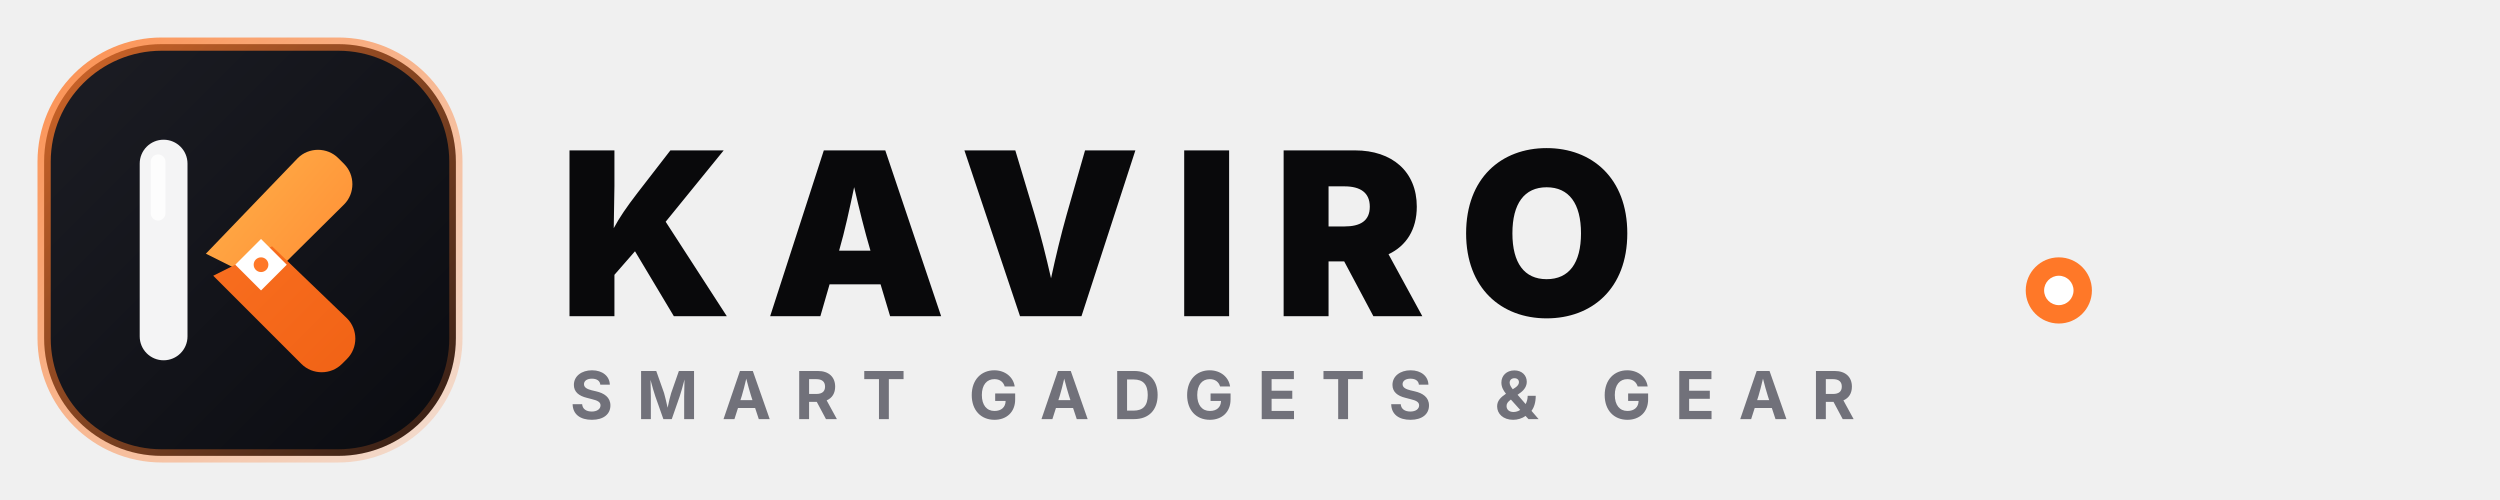
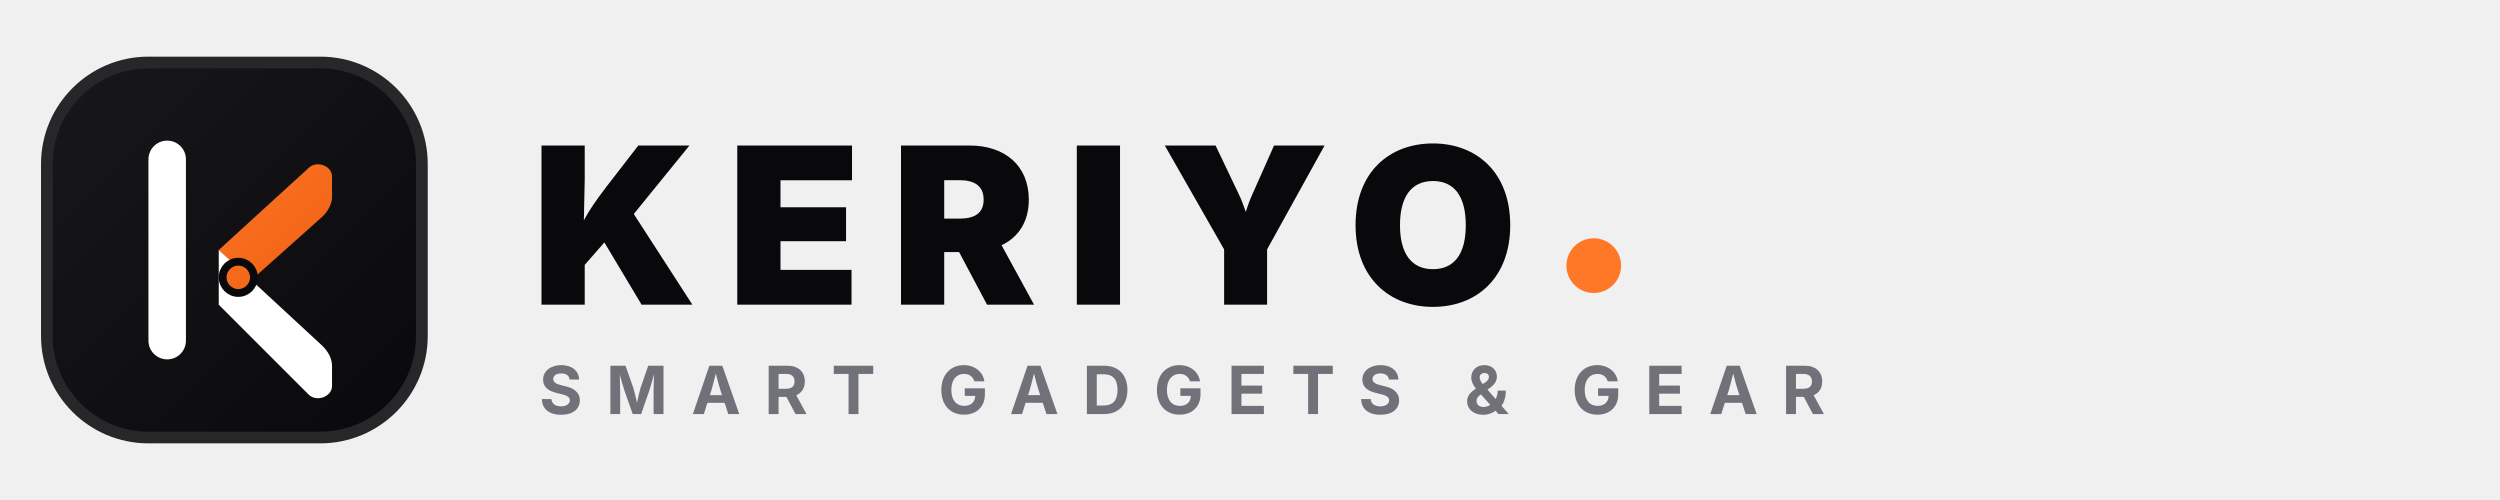
- <svg xmlns="http://www.w3.org/2000/svg" viewBox="0 0 340 68" fill="none">
+ <svg xmlns="http://www.w3.org/2000/svg" viewBox="0 0 320 64" fill="none">
  <defs>
-     <linearGradient id="hKOrange" x1="10" y1="10" x2="60" y2="60" gradientUnits="userSpaceOnUse">
+     <linearGradient id="hLogoBg" x1="0" y1="0" x2="48" y2="48" gradientUnits="userSpaceOnUse">
+       <stop offset="0%" stop-color="#18181b" />
+       <stop offset="100%" stop-color="#09090b" />
+     </linearGradient>
+     <linearGradient id="hOrangeGrad" x1="0" y1="0" x2="30" y2="30" gradientUnits="userSpaceOnUse">
      <stop offset="0%" stop-color="#ff7828" />
      <stop offset="100%" stop-color="#ea580c" />
    </linearGradient>
-     <linearGradient id="hKGold" x1="20" y1="10" x2="55" y2="40" gradientUnits="userSpaceOnUse">
-       <stop offset="0%" stop-color="#ffb74d" />
-       <stop offset="100%" stop-color="#ff7828" />
-     </linearGradient>
-     <linearGradient id="hKSilver" x1="10" y1="10" x2="35" y2="60" gradientUnits="userSpaceOnUse">
-       <stop offset="0%" stop-color="#18181b" />
-       <stop offset="100%" stop-color="#09090b" />
-     </linearGradient>
-     <linearGradient id="hShieldBg" x1="0" y1="0" x2="60" y2="60" gradientUnits="userSpaceOnUse">
-       <stop offset="0%" stop-color="#1c1d24" />
-       <stop offset="100%" stop-color="#090a0f" />
-     </linearGradient>
-     <linearGradient id="hGlow" x1="0" y1="0" x2="60" y2="60" gradientUnits="userSpaceOnUse">
-       <stop offset="0%" stop-color="#ff7828" stop-opacity="0.8" />
-       <stop offset="100%" stop-color="#ff7828" stop-opacity="0.1" />
-     </linearGradient>
  </defs>
-   <g transform="translate(6, 6)">
-     <rect x="0" y="0" width="56" height="56" rx="16" fill="url(#hShieldBg)" />
-     <rect x="0" y="0" width="56" height="56" rx="16" stroke="url(#hGlow)" stroke-width="1.8" />
-     <rect x="13" y="13" width="6.5" height="30" rx="3.25" fill="#f4f4f5" />
-     <rect x="14.5" y="15" width="2" height="9" rx="1" fill="#ffffff" opacity="0.8" />
-     <path d="M22 28.5 L34.5 15.5 C36 14 38.5 14 40 15.5 L40.8 16.3 C42.3 17.8 42.3 20.3 40.8 21.8 L30 32.5 Z" fill="url(#hKGold)" />
-     <path d="M23 31.5 L35 43.5 C36.5 45 39 45 40.5 43.5 L41.2 42.8 C42.7 41.3 42.7 38.8 41.2 37.3 L31 27.5 Z" fill="url(#hKOrange)" />
-     <polygon points="26,30 29.5,26.5 33,30 29.5,33.5" fill="#ffffff" />
-     <circle cx="29.5" cy="30" r="1" fill="#ff7828" />
+   <g transform="translate(6, 8)">
+     <rect x="0" y="0" width="48" height="48" rx="13" fill="url(#hLogoBg)" stroke="#27272a" stroke-width="1.5" />
+     <g transform="translate(13, 10)">
+       <rect x="0" y="0" width="4.8" height="28" rx="2.4" fill="#ffffff" />
+       <path d="M9 14 L20.5 3.5 C21.5 2.5 23.5 3.2 23.5 4.6 L23.5 7.2 C23.5 8.1 23 9 22.3 9.7 L13 18 Z" fill="url(#hOrangeGrad)" />
+       <path d="M9 14 L22.3 26.3 C23 27 23.5 27.9 23.5 28.8 L23.5 31.4 C23.5 32.8 21.5 33.5 20.5 32.5 L9 21 Z" fill="#ffffff" />
+       <circle cx="11.5" cy="17.5" r="2" fill="url(#hOrangeGrad)" stroke="#09090b" stroke-width="1" />
+     </g>
  </g>
-   <g transform="translate(76, 12)">
-     <text x="0" y="31" font-family="'Outfit', system-ui, -apple-system, sans-serif" font-size="31" font-weight="900" letter-spacing="4.5" fill="#09090b">KAVIRO</text>
-     <circle cx="204" cy="27.5" r="4.5" fill="#ff7828" />
-     <circle cx="204" cy="27.5" r="2" fill="#ffffff" />
-     <text x="1.5" y="45" font-family="'Outfit', system-ui, -apple-system, sans-serif" font-size="9" font-weight="700" letter-spacing="3.2" fill="#71717a">SMART GADGETS &amp; GEAR</text>
+   <g transform="translate(68, 12)">
+     <text x="0" y="27" font-family="'Plus Jakarta Sans', 'Outfit', -apple-system, BlinkMacSystemFont, 'Segoe UI', sans-serif" font-size="28" font-weight="900" letter-spacing="3.8" fill="#09090b">KERIYO</text>
+     <circle cx="136" cy="22" r="3.5" fill="#ff7828" />
+     <text x="1" y="41" font-family="'Plus Jakarta Sans', 'Outfit', -apple-system, sans-serif" font-size="8.5" font-weight="700" letter-spacing="3" fill="#71717a">SMART GADGETS &amp; GEAR</text>
  </g>
</svg>
